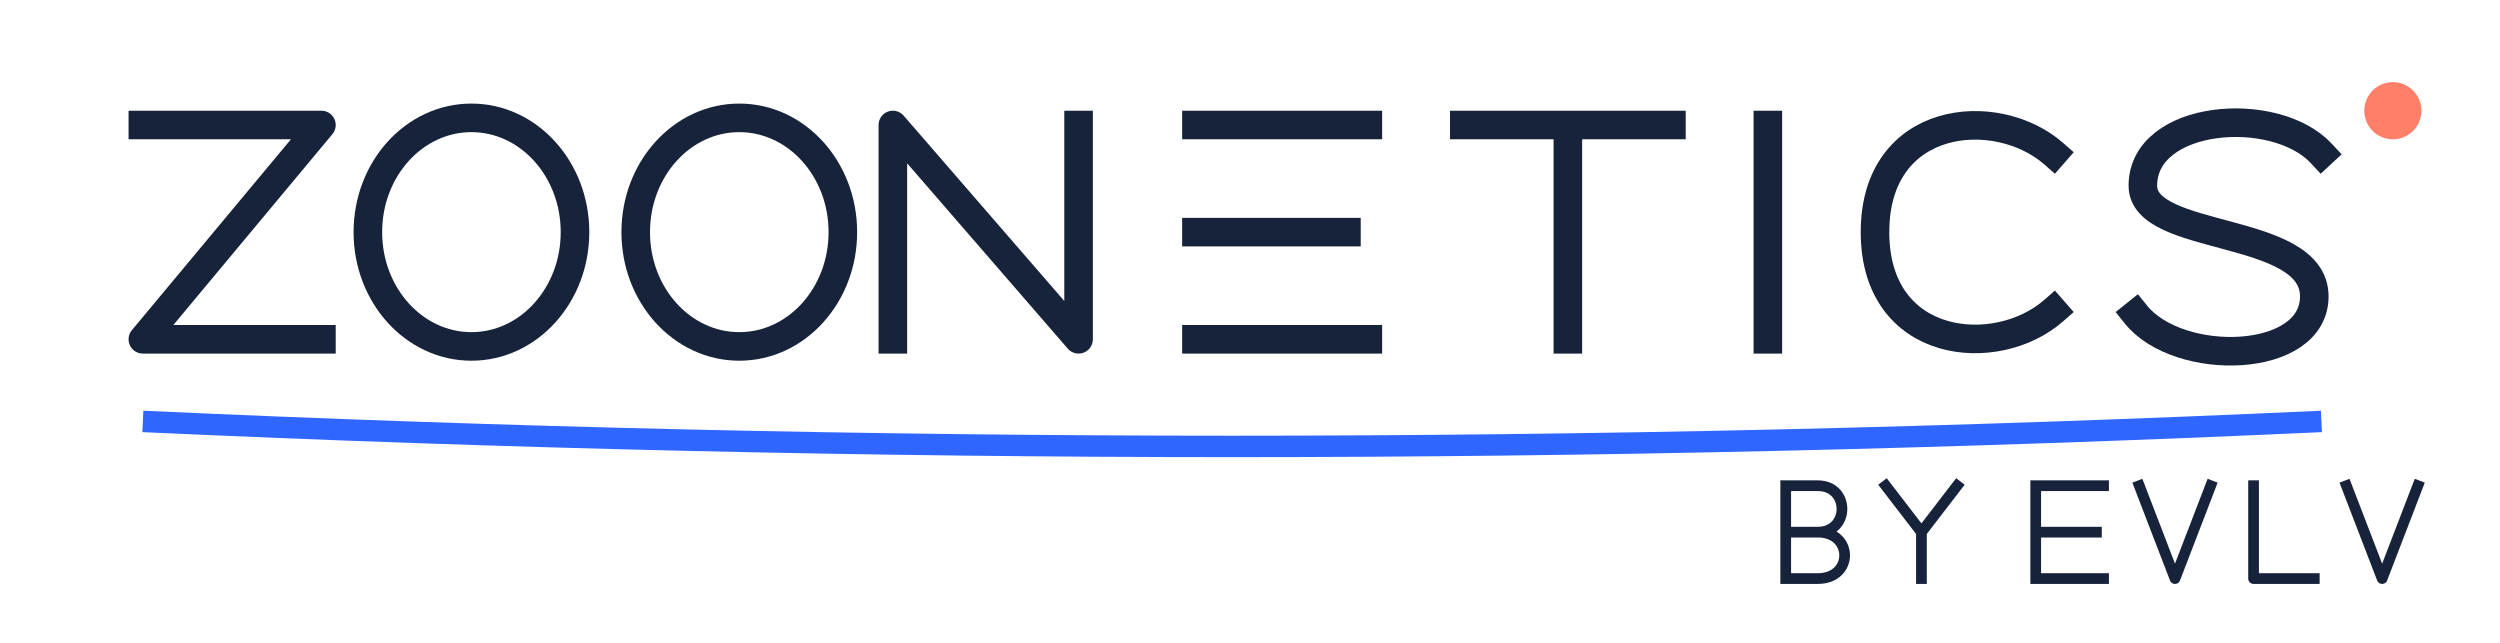
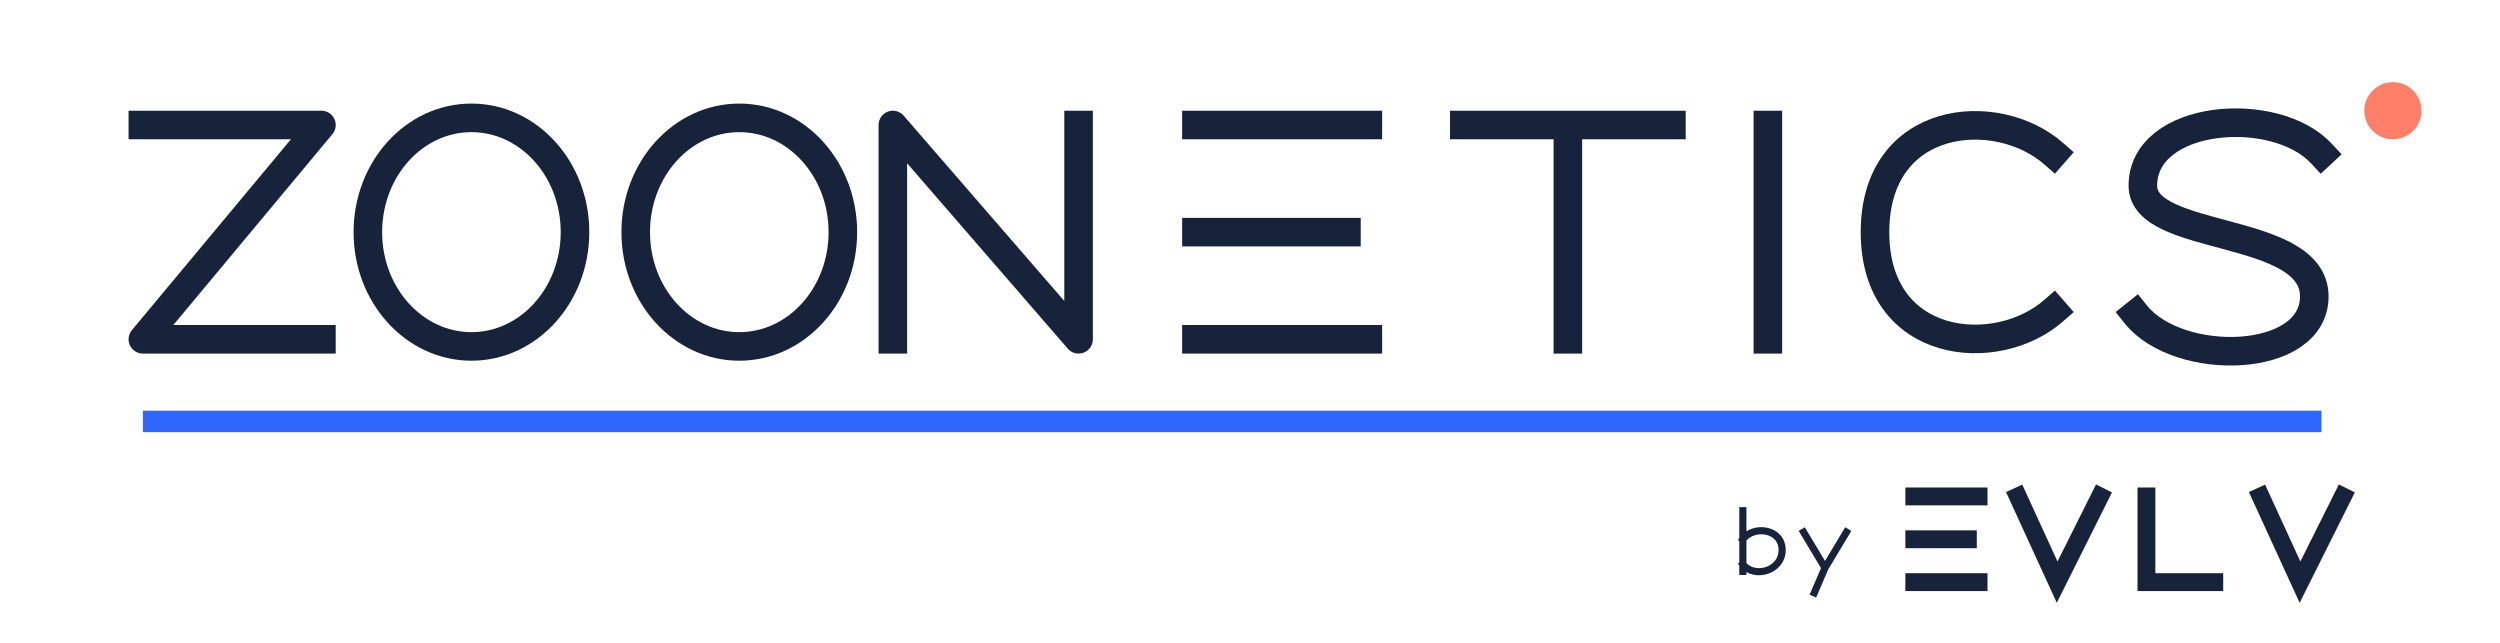
<svg xmlns="http://www.w3.org/2000/svg" viewBox="0 0 700 180" role="img" aria-labelledby="title desc">
  <g fill="none" stroke="#17233B" stroke-width="8" stroke-linecap="square" stroke-linejoin="round">
    <path d="M40 35H90L40 95H90" />
    <ellipse cx="132" cy="65" rx="29" ry="32" />
    <ellipse cx="207" cy="65" rx="29" ry="32" />
    <path d="M250 95V35L302 95V35" />
    <path d="M335 35H383M335 65H377M335 95H383" />
    <path d="M410 35H468M439 35V95" />
    <path d="M495 35V95" />
    <path d="M575 43C559 29 525 32 525 65C525 98 559 101 575 87" />
    <path d="M650 43C637 29 600 32 600 52C600 68 648 63 648 83C648 102 610 103 598 88" />
  </g>
  <circle cx="670" cy="31" r="8" fill="#FF7F68" />
-   <path d="M40 118Q345 132 650 118" fill="none" stroke="#2F66FF" stroke-width="6" />
-   <g fill="none" stroke="#17233B" stroke-width="3" stroke-linecap="square" stroke-linejoin="round">
-     <path d="M500 136V162M500 136H509C518 136 518 149 509 149H500M509 149C519 149 519 162 509 162H500" />
-     <path d="M528 136L538 149L548 136M538 149V162" />
-     <path d="M570 136H589M570 136V162M570 149H587M570 162H589" />
-     <path d="M599 136L609 162L619 136" />
-     <path d="M631 136V162H648" />
-     <path d="M657 136L667 162L677 136" />
+   <path d="M40 118H650" fill="none" stroke="#2F66FF" stroke-width="6" />
+   <g fill="none" stroke="#17233B" stroke-linecap="square" stroke-linejoin="miter">
+     <g stroke-width="2">
+       <path d="M488 143V160M488 151C491 147 499 148 499 154C499 160 491 162 488 158" />
+       <path d="M505 149L511 159L517 149M511 159L508 166" />
+     </g>
+     <g stroke-width="5">
+       <path d="M536 139H554M536 151H551M536 163H554" />
+       <path d="M565 139L576 163L588 139" />
+       <path d="M601 139V163H620" />
+       <path d="M633 139L644 163L656 139" />
+     </g>
  </g>
</svg>
